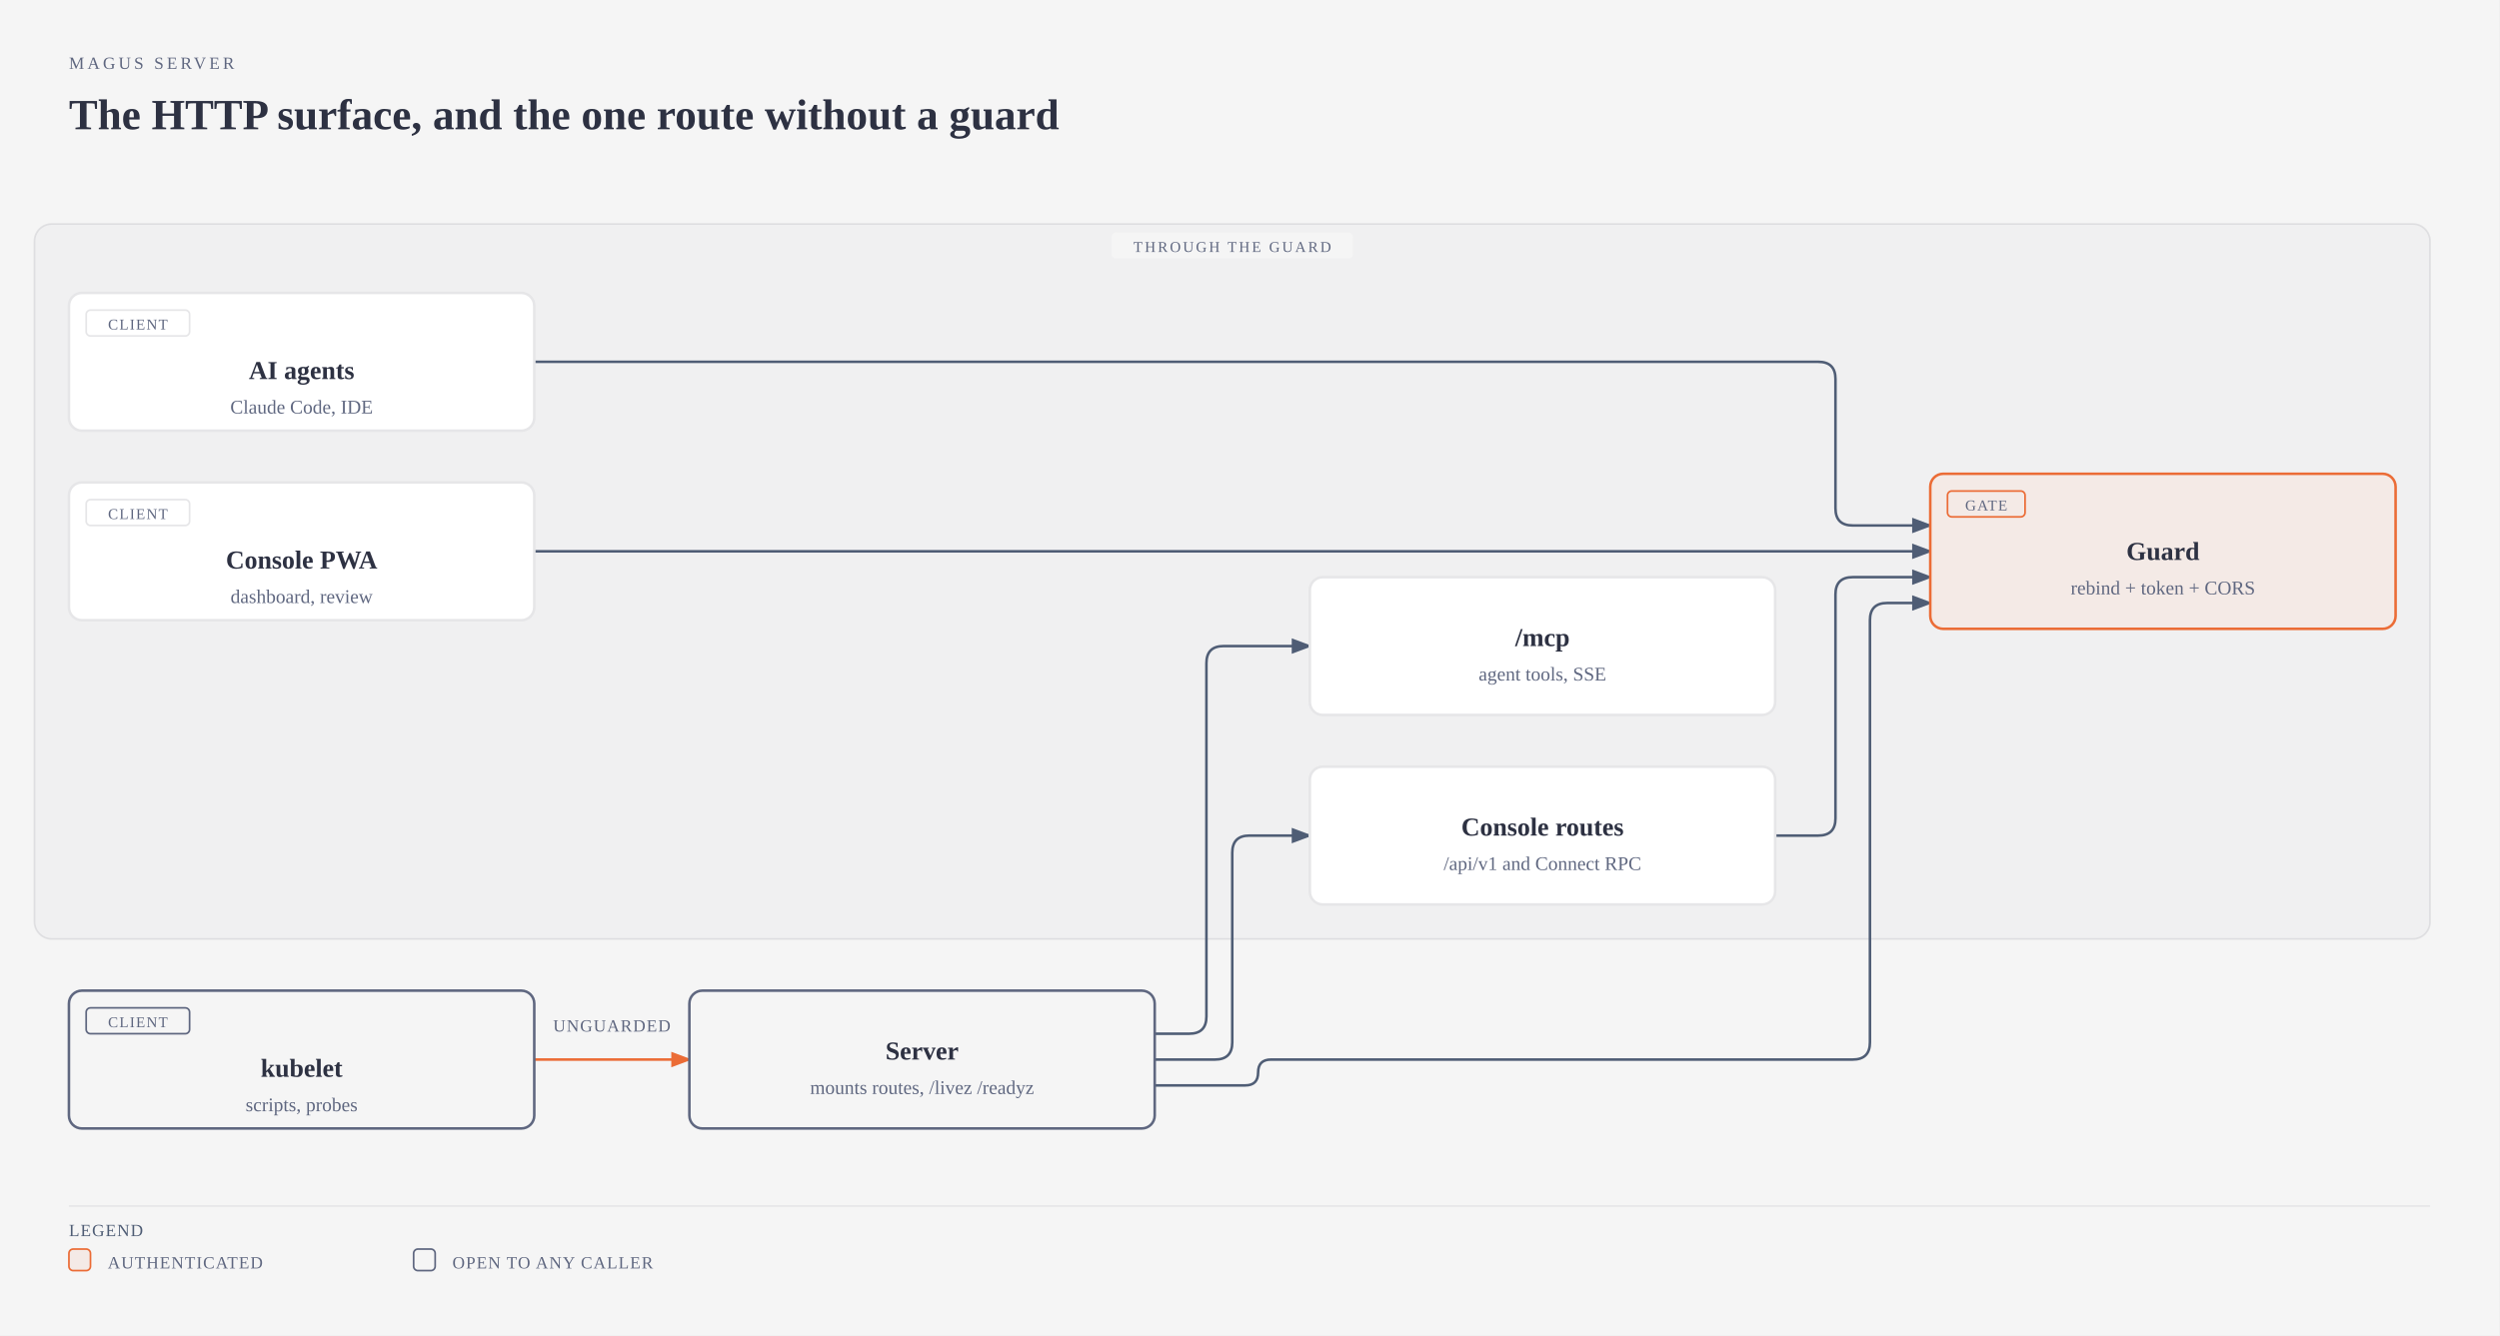
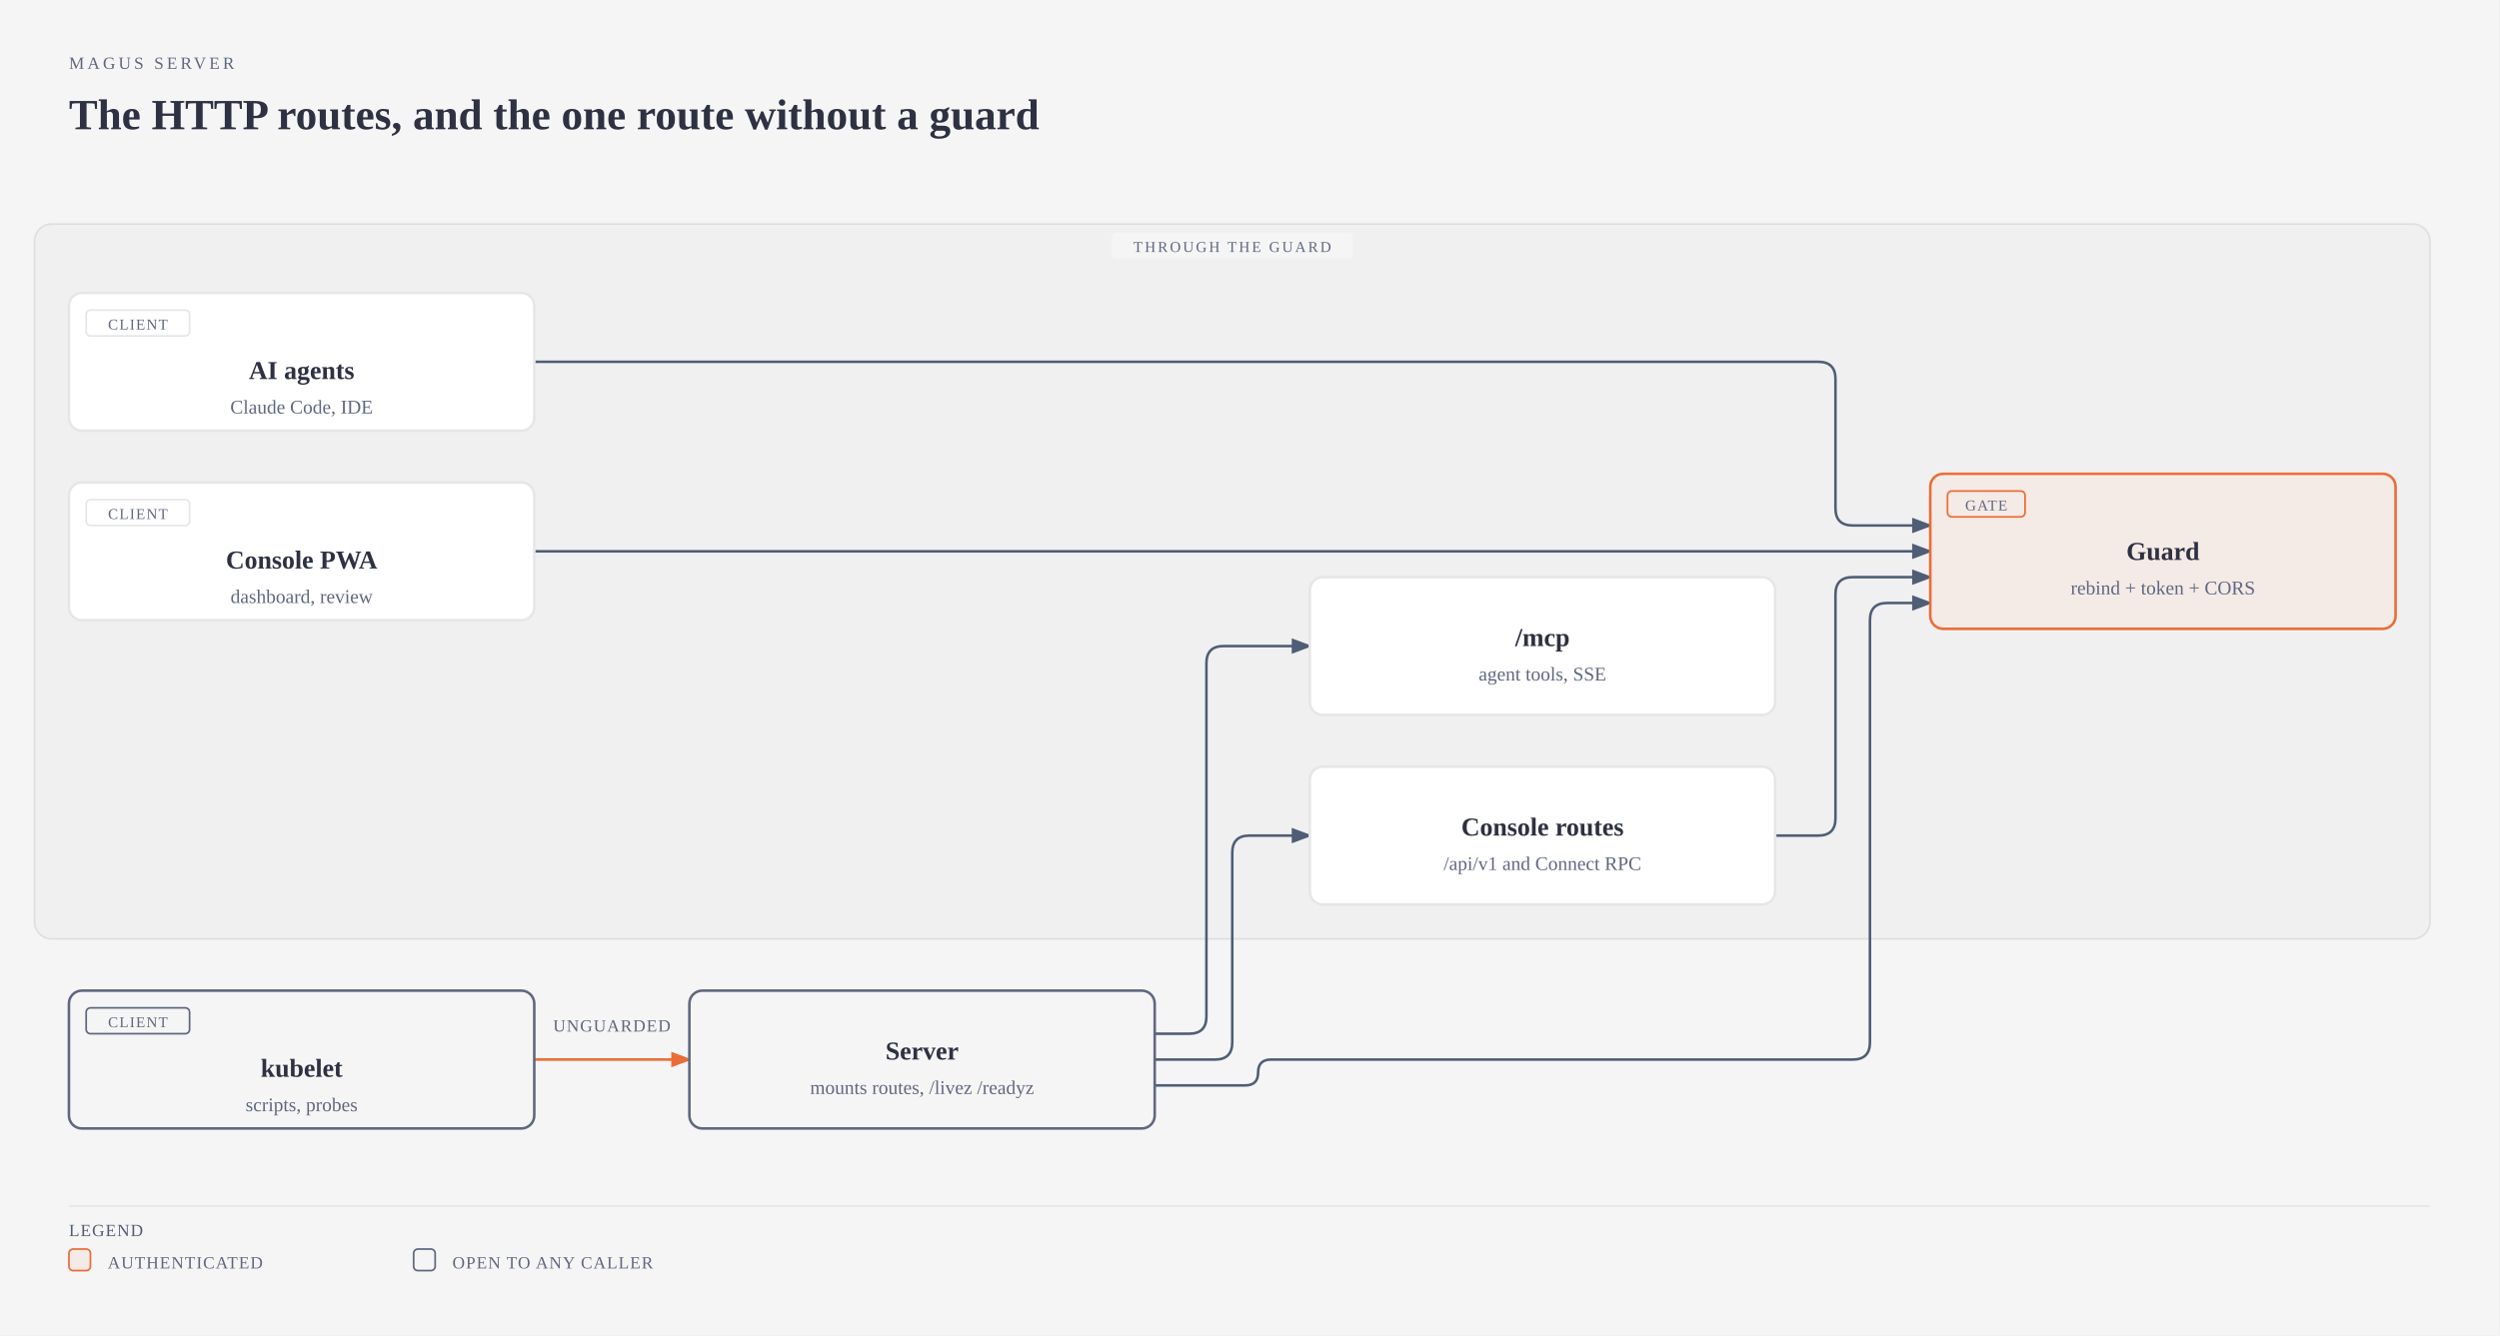
<svg xmlns="http://www.w3.org/2000/svg" viewBox="0 0 1160 620" width="1160" height="620" role="img" aria-labelledby="server-http-title server-http-desc" class="magus-diagram">
  <defs>
    <marker id="server-http-arrow-default" markerWidth="8" markerHeight="6" refX="7" refY="3" orient="auto">
      <polygon points="0 0, 8 3, 0 6" fill="#4f5d75" />
    </marker>
    <marker id="server-http-arrow-accent" markerWidth="8" markerHeight="6" refX="7" refY="3" orient="auto">
      <polygon points="0 0, 8 3, 0 6" fill="#eb6c36" />
    </marker>
    <marker id="server-http-arrow-link" markerWidth="8" markerHeight="6" refX="7" refY="3" orient="auto">
      <polygon points="0 0, 8 3, 0 6" fill="#2e5aa8" />
    </marker>
  </defs>
  <rect width="100%" height="100%" fill="#f5f5f5" />
  <text x="32" y="32" fill="#5f6780" font-size="8" font-family="var(--pico-font-family-monospace, monospace)" style="font-variant-ligatures:none" letter-spacing="0.18em">MAGUS SERVER</text>
-   <text x="32" y="60" fill="#2d3142" font-size="20" font-weight="600" font-family="var(--pico-font-family, sans-serif)">The HTTP surface, and the one route without a guard</text>
+   <text x="32" y="60" fill="#2d3142" font-size="20" font-weight="600" font-family="var(--pico-font-family, sans-serif)">The HTTP routes, and the one route without a guard</text>
  <g transform="translate(0,40)">
    <rect x="16" y="64" width="1112" height="332" rx="8" fill="#2d3142" fill-opacity="0.02" stroke="#2d3142" stroke-opacity="0.1" stroke-width="0.8" />
    <rect x="516" y="68" width="112" height="12" rx="2" fill="#f5f5f5" />
    <text x="572" y="77" fill="#5f6780" font-size="7" font-family="var(--pico-font-family-monospace, monospace)" style="font-variant-ligatures:none" text-anchor="middle" letter-spacing="0.14em">THROUGH THE GUARD</text>
    <path data-edge="external:AI agents-&gt;internal/httpx" id="server-http-edge-external_3aAI_20agents-internal_2fhttpx" d="M 248 128 L 844 128 Q 852 128 852 136 L 852 196 Q 852 204 860 204 L 896 204" fill="none" stroke="#4f5d75" stroke-width="1.2" marker-end="url(#server-http-arrow-default)" />
    <path data-edge="external:Console PWA-&gt;internal/httpx" id="server-http-edge-external_3aConsole_20PWA-internal_2fhttpx" d="M 248 216 L 896 216" fill="none" stroke="#4f5d75" stroke-width="1.2" marker-end="url(#server-http-arrow-default)" />
    <path data-edge="external:kubelet-&gt;internal/server" id="server-http-edge-external_3akubelet-internal_2fserver" d="M 248 452 L 320 452" fill="none" stroke="#eb6c36" stroke-width="1.2" marker-end="url(#server-http-arrow-accent)" />
    <path data-edge="group:Console routes-&gt;internal/httpx" id="server-http-edge-group_3aConsole_20routes-internal_2fhttpx" d="M 824 348 L 844 348 Q 852 348 852 340 L 852 236 Q 852 228 860 228 L 896 228" fill="none" stroke="#4f5d75" stroke-width="1.2" marker-end="url(#server-http-arrow-default)" />
    <path data-edge="internal/server-&gt;internal/httpx" id="server-http-edge-internal_2fserver-internal_2fhttpx" d="M 536 464 L 578 464 Q 584 464 584 458 L 584 458 Q 584 452 590 452 L 860 452 Q 868 452 868 444 L 868 248 Q 868 240 876 240 L 896 240" fill="none" stroke="#4f5d75" stroke-width="1.2" marker-end="url(#server-http-arrow-default)" />
    <path data-edge="internal/server-&gt;internal/handler/mcp" id="server-http-edge-internal_2fserver-internal_2fhandler_2fmcp" d="M 536 440 L 552 440 Q 560 440 560 432 L 560 268 Q 560 260 568 260 L 608 260" fill="none" stroke="#4f5d75" stroke-width="1.2" marker-end="url(#server-http-arrow-default)" />
    <path data-edge="internal/server-&gt;group:Console routes" id="server-http-edge-internal_2fserver-group_3aConsole_20routes" d="M 536 452 L 564 452 Q 572 452 572 444 L 572 356 Q 572 348 580 348 L 608 348" fill="none" stroke="#4f5d75" stroke-width="1.2" marker-end="url(#server-http-arrow-default)" />
    <rect x="256" y="430" width="56" height="12" rx="2" fill="#f5f5f5" />
    <text x="284" y="439" fill="#5f6780" font-size="8" font-family="var(--pico-font-family-monospace, monospace)" style="font-variant-ligatures:none" text-anchor="middle" letter-spacing="0.06em">UNGUARDED</text>
    <g data-node="external:AI agents">
      <rect x="32" y="96" width="216" height="64" rx="6" fill="#f5f5f5" />
      <rect x="32" y="96" width="216" height="64" rx="6" fill="#ffffff" stroke="#e6e6e8" stroke-width="1.2" />
      <rect x="40" y="104" width="48" height="12" rx="2" fill="none" stroke="#e6e6e8" stroke-width="0.8" />
      <text x="64" y="113" fill="#5f6780" font-size="7" font-family="var(--pico-font-family-monospace, monospace)" style="font-variant-ligatures:none" text-anchor="middle" letter-spacing="0.08em">CLIENT</text>
      <text x="140" y="136" fill="#2d3142" font-size="12" font-weight="600" font-family="var(--pico-font-family, sans-serif)" text-anchor="middle">AI agents</text>
      <text x="140" y="152" fill="#5f6780" font-size="9" font-family="var(--pico-font-family-monospace, monospace)" style="font-variant-ligatures:none" text-anchor="middle">Claude Code, IDE</text>
    </g>
    <g data-node="external:Console PWA">
      <rect x="32" y="184" width="216" height="64" rx="6" fill="#f5f5f5" />
      <rect x="32" y="184" width="216" height="64" rx="6" fill="#ffffff" stroke="#e6e6e8" stroke-width="1.2" />
      <rect x="40" y="192" width="48" height="12" rx="2" fill="none" stroke="#e6e6e8" stroke-width="0.8" />
      <text x="64" y="201" fill="#5f6780" font-size="7" font-family="var(--pico-font-family-monospace, monospace)" style="font-variant-ligatures:none" text-anchor="middle" letter-spacing="0.08em">CLIENT</text>
      <text x="140" y="224" fill="#2d3142" font-size="12" font-weight="600" font-family="var(--pico-font-family, sans-serif)" text-anchor="middle">Console PWA</text>
      <text x="140" y="240" fill="#5f6780" font-size="9" font-family="var(--pico-font-family-monospace, monospace)" style="font-variant-ligatures:none" text-anchor="middle">dashboard, review</text>
    </g>
    <g data-node="external:kubelet">
      <rect x="32" y="420" width="216" height="64" rx="6" fill="#f5f5f5" />
      <rect x="32" y="420" width="216" height="64" rx="6" fill="#f5f5f5" stroke="#5f6780" stroke-width="1.2" />
      <rect x="40" y="428" width="48" height="12" rx="2" fill="none" stroke="#5f6780" stroke-width="0.8" />
      <text x="64" y="437" fill="#5f6780" font-size="7" font-family="var(--pico-font-family-monospace, monospace)" style="font-variant-ligatures:none" text-anchor="middle" letter-spacing="0.08em">CLIENT</text>
      <text x="140" y="460" fill="#2d3142" font-size="12" font-weight="600" font-family="var(--pico-font-family, sans-serif)" text-anchor="middle">kubelet</text>
      <text x="140" y="476" fill="#5f6780" font-size="9" font-family="var(--pico-font-family-monospace, monospace)" style="font-variant-ligatures:none" text-anchor="middle">scripts, probes</text>
    </g>
    <g data-node="internal/httpx" data-anchor="internal/httpx">
      <rect x="896" y="180" width="216" height="72" rx="6" fill="#f5f5f5" />
      <rect x="896" y="180" width="216" height="72" rx="6" fill="#f4eae6" stroke="#eb6c36" stroke-width="1.2" />
      <rect x="904" y="188" width="36" height="12" rx="2" fill="none" stroke="#eb6c36" stroke-width="0.8" />
      <text x="922" y="197" fill="#5f6780" font-size="7" font-family="var(--pico-font-family-monospace, monospace)" style="font-variant-ligatures:none" text-anchor="middle" letter-spacing="0.08em">GATE</text>
      <text x="1004" y="220" fill="#2d3142" font-size="12" font-weight="600" font-family="var(--pico-font-family, sans-serif)" text-anchor="middle">Guard</text>
      <text x="1004" y="236" fill="#5f6780" font-size="9" font-family="var(--pico-font-family-monospace, monospace)" style="font-variant-ligatures:none" text-anchor="middle">rebind + token + CORS</text>
    </g>
    <g data-node="internal/handler/mcp" data-anchor="internal/handler/mcp">
      <rect x="608" y="228" width="216" height="64" rx="6" fill="#f5f5f5" />
      <rect x="608" y="228" width="216" height="64" rx="6" fill="#ffffff" stroke="#e6e6e8" stroke-width="1.2" />
      <text x="716" y="260" fill="#2d3142" font-size="12" font-weight="600" font-family="var(--pico-font-family, sans-serif)" text-anchor="middle">/mcp</text>
      <text x="716" y="276" fill="#5f6780" font-size="9" font-family="var(--pico-font-family-monospace, monospace)" style="font-variant-ligatures:none" text-anchor="middle">agent tools, SSE</text>
    </g>
    <g data-node="group:Console routes">
      <rect x="608" y="316" width="216" height="64" rx="6" fill="#f5f5f5" />
      <rect x="608" y="316" width="216" height="64" rx="6" fill="#ffffff" stroke="#e6e6e8" stroke-width="1.2" />
      <text x="716" y="348" fill="#2d3142" font-size="12" font-weight="600" font-family="var(--pico-font-family, sans-serif)" text-anchor="middle">Console routes</text>
      <text x="716" y="364" fill="#5f6780" font-size="9" font-family="var(--pico-font-family-monospace, monospace)" style="font-variant-ligatures:none" text-anchor="middle">/api/v1 and Connect RPC</text>
    </g>
    <g data-node="internal/server" data-anchor="internal/server">
      <rect x="320" y="420" width="216" height="64" rx="6" fill="#f5f5f5" />
      <rect x="320" y="420" width="216" height="64" rx="6" fill="#f5f5f5" stroke="#5f6780" stroke-width="1.2" />
      <text x="428" y="452" fill="#2d3142" font-size="12" font-weight="600" font-family="var(--pico-font-family, sans-serif)" text-anchor="middle">Server</text>
      <text x="428" y="468" fill="#5f6780" font-size="9" font-family="var(--pico-font-family-monospace, monospace)" style="font-variant-ligatures:none" text-anchor="middle">mounts routes, /livez /readyz</text>
    </g>
    <line x1="32" y1="520" x2="1128" y2="520" stroke="#e6e6e8" stroke-width="0.8" />
    <text x="32" y="534" fill="#4f5d75" font-size="8" font-family="var(--pico-font-family-monospace, monospace)" style="font-variant-ligatures:none" letter-spacing="0.06em">LEGEND</text>
    <rect x="32" y="540" width="10" height="10" rx="2" fill="#f4eae6" stroke="#eb6c36" stroke-width="0.8" />
    <text x="50" y="549" fill="#5f6780" font-size="8" font-family="var(--pico-font-family-monospace, monospace)" style="font-variant-ligatures:none" letter-spacing="0.06em">AUTHENTICATED</text>
    <rect x="192" y="540" width="10" height="10" rx="2" fill="#f5f5f5" stroke="#5f6780" stroke-width="0.8" />
    <text x="210" y="549" fill="#5f6780" font-size="8" font-family="var(--pico-font-family-monospace, monospace)" style="font-variant-ligatures:none" letter-spacing="0.06em">OPEN TO ANY CALLER</text>
  </g>
</svg>
